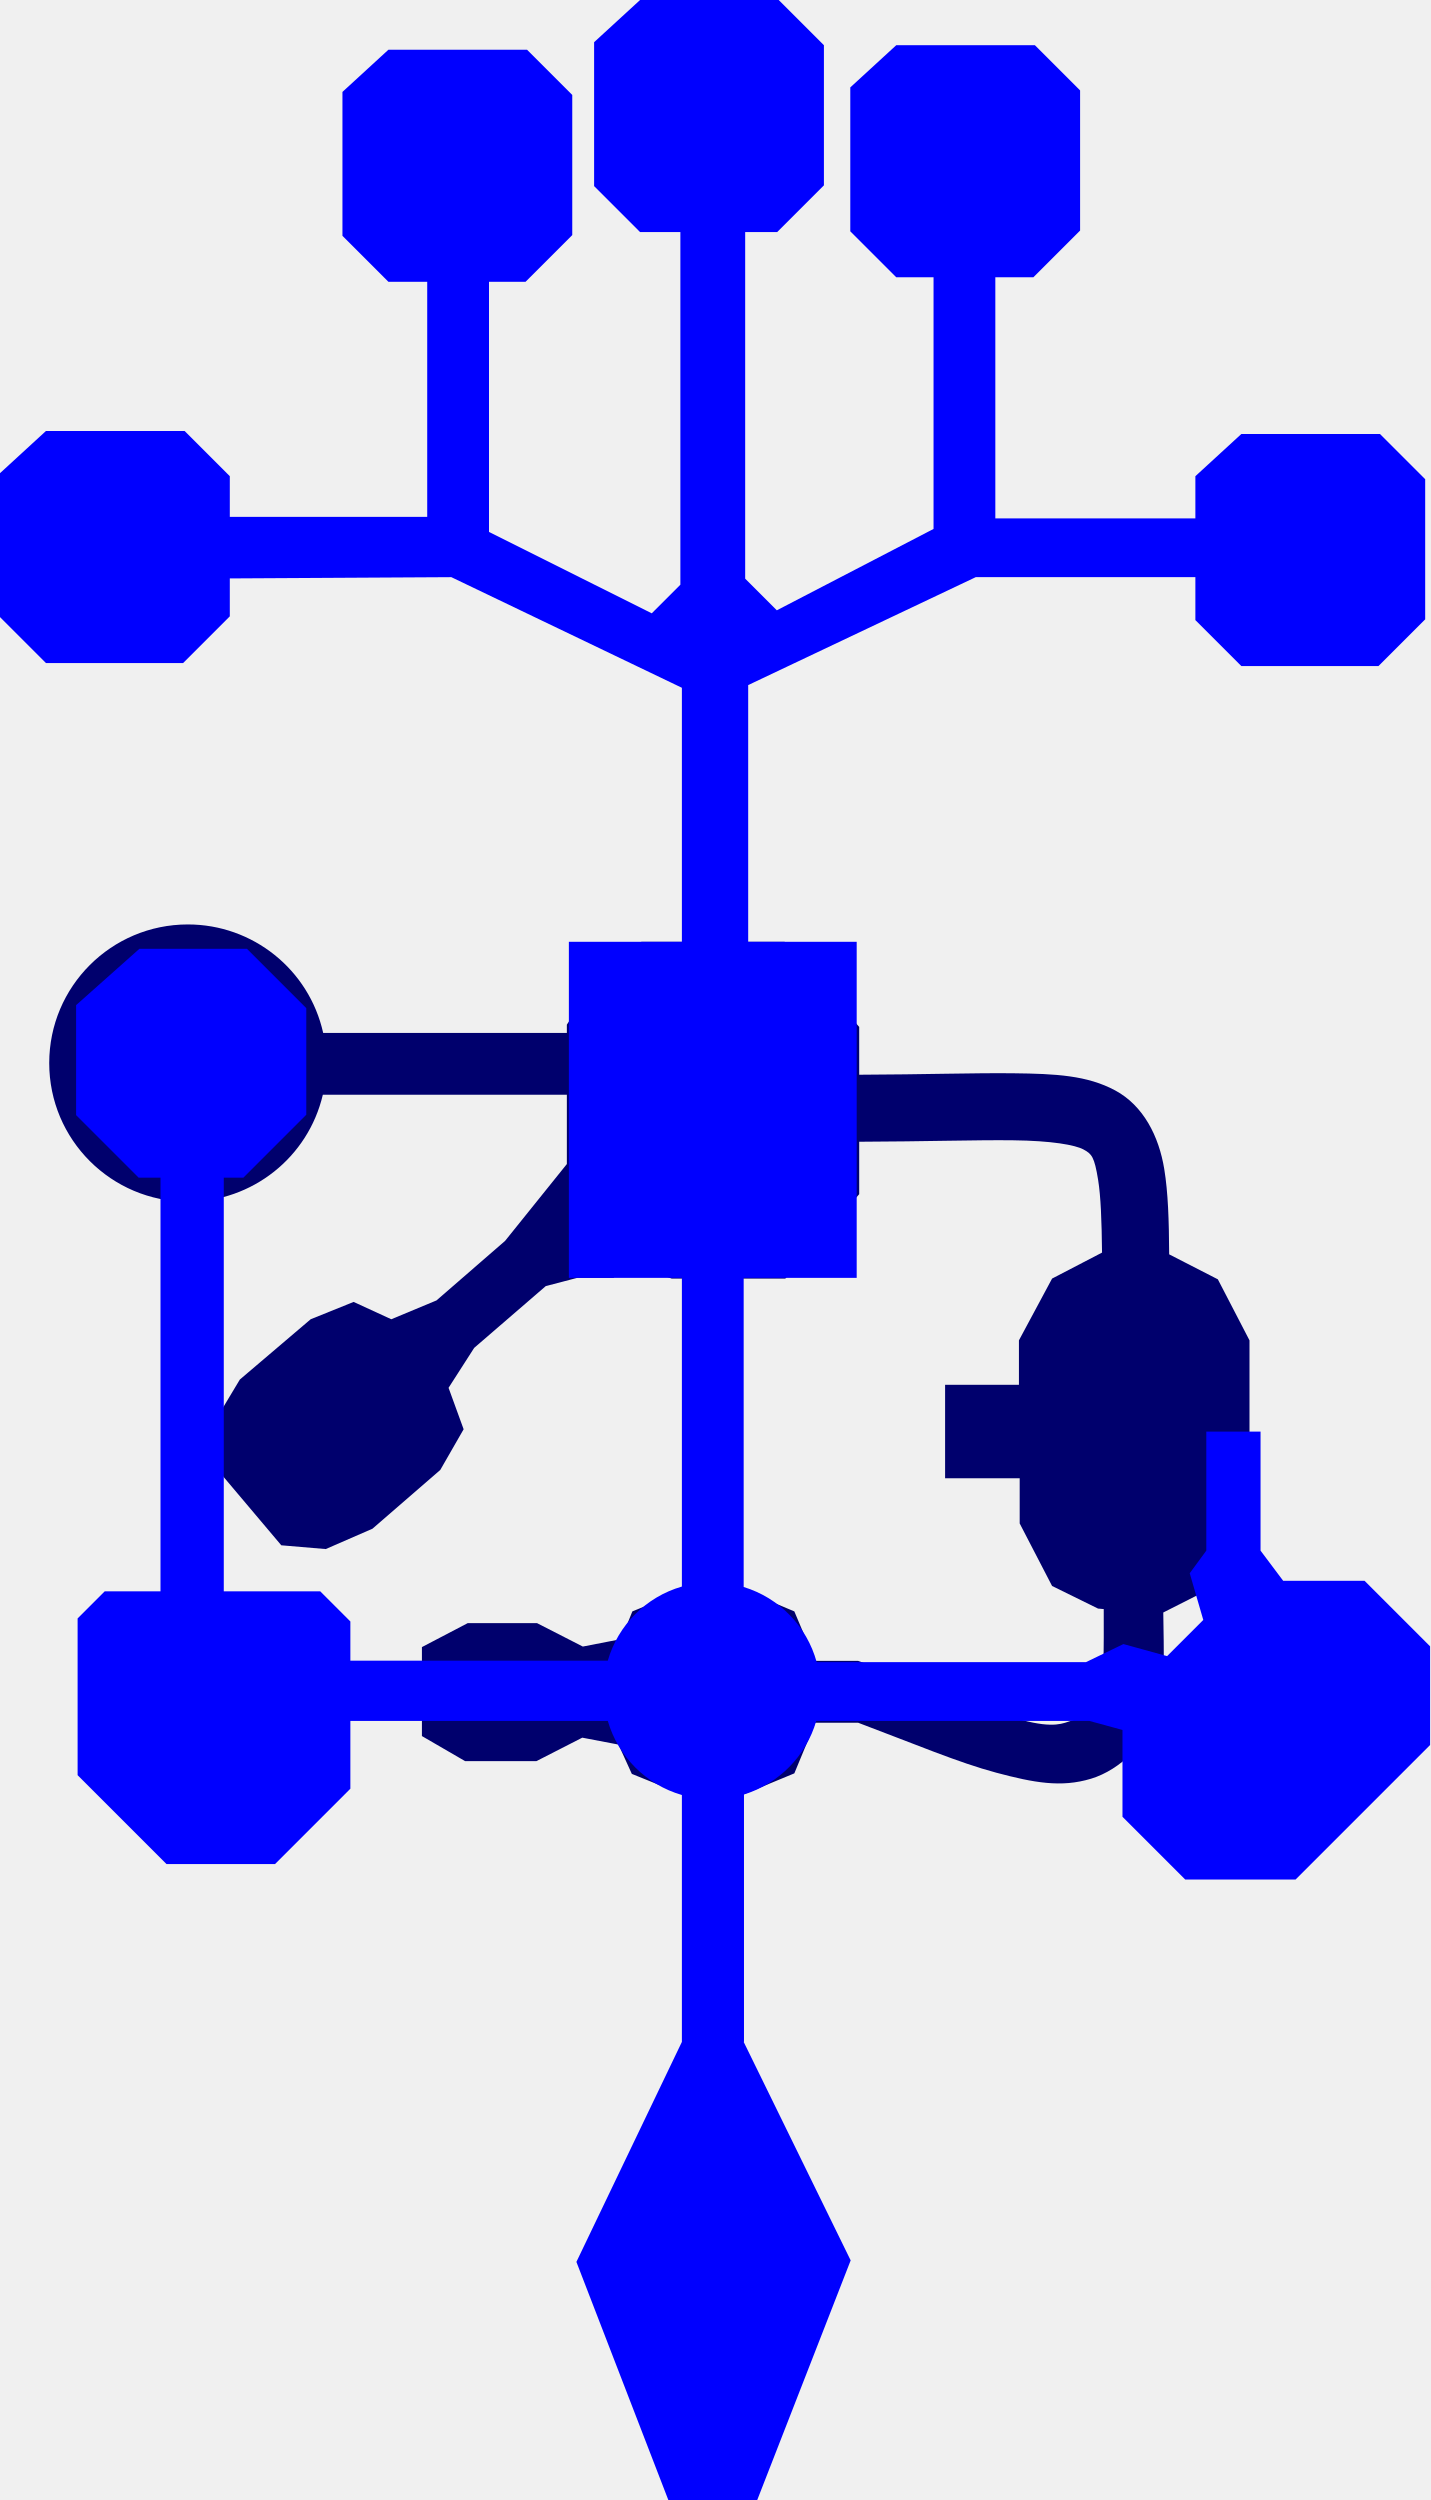
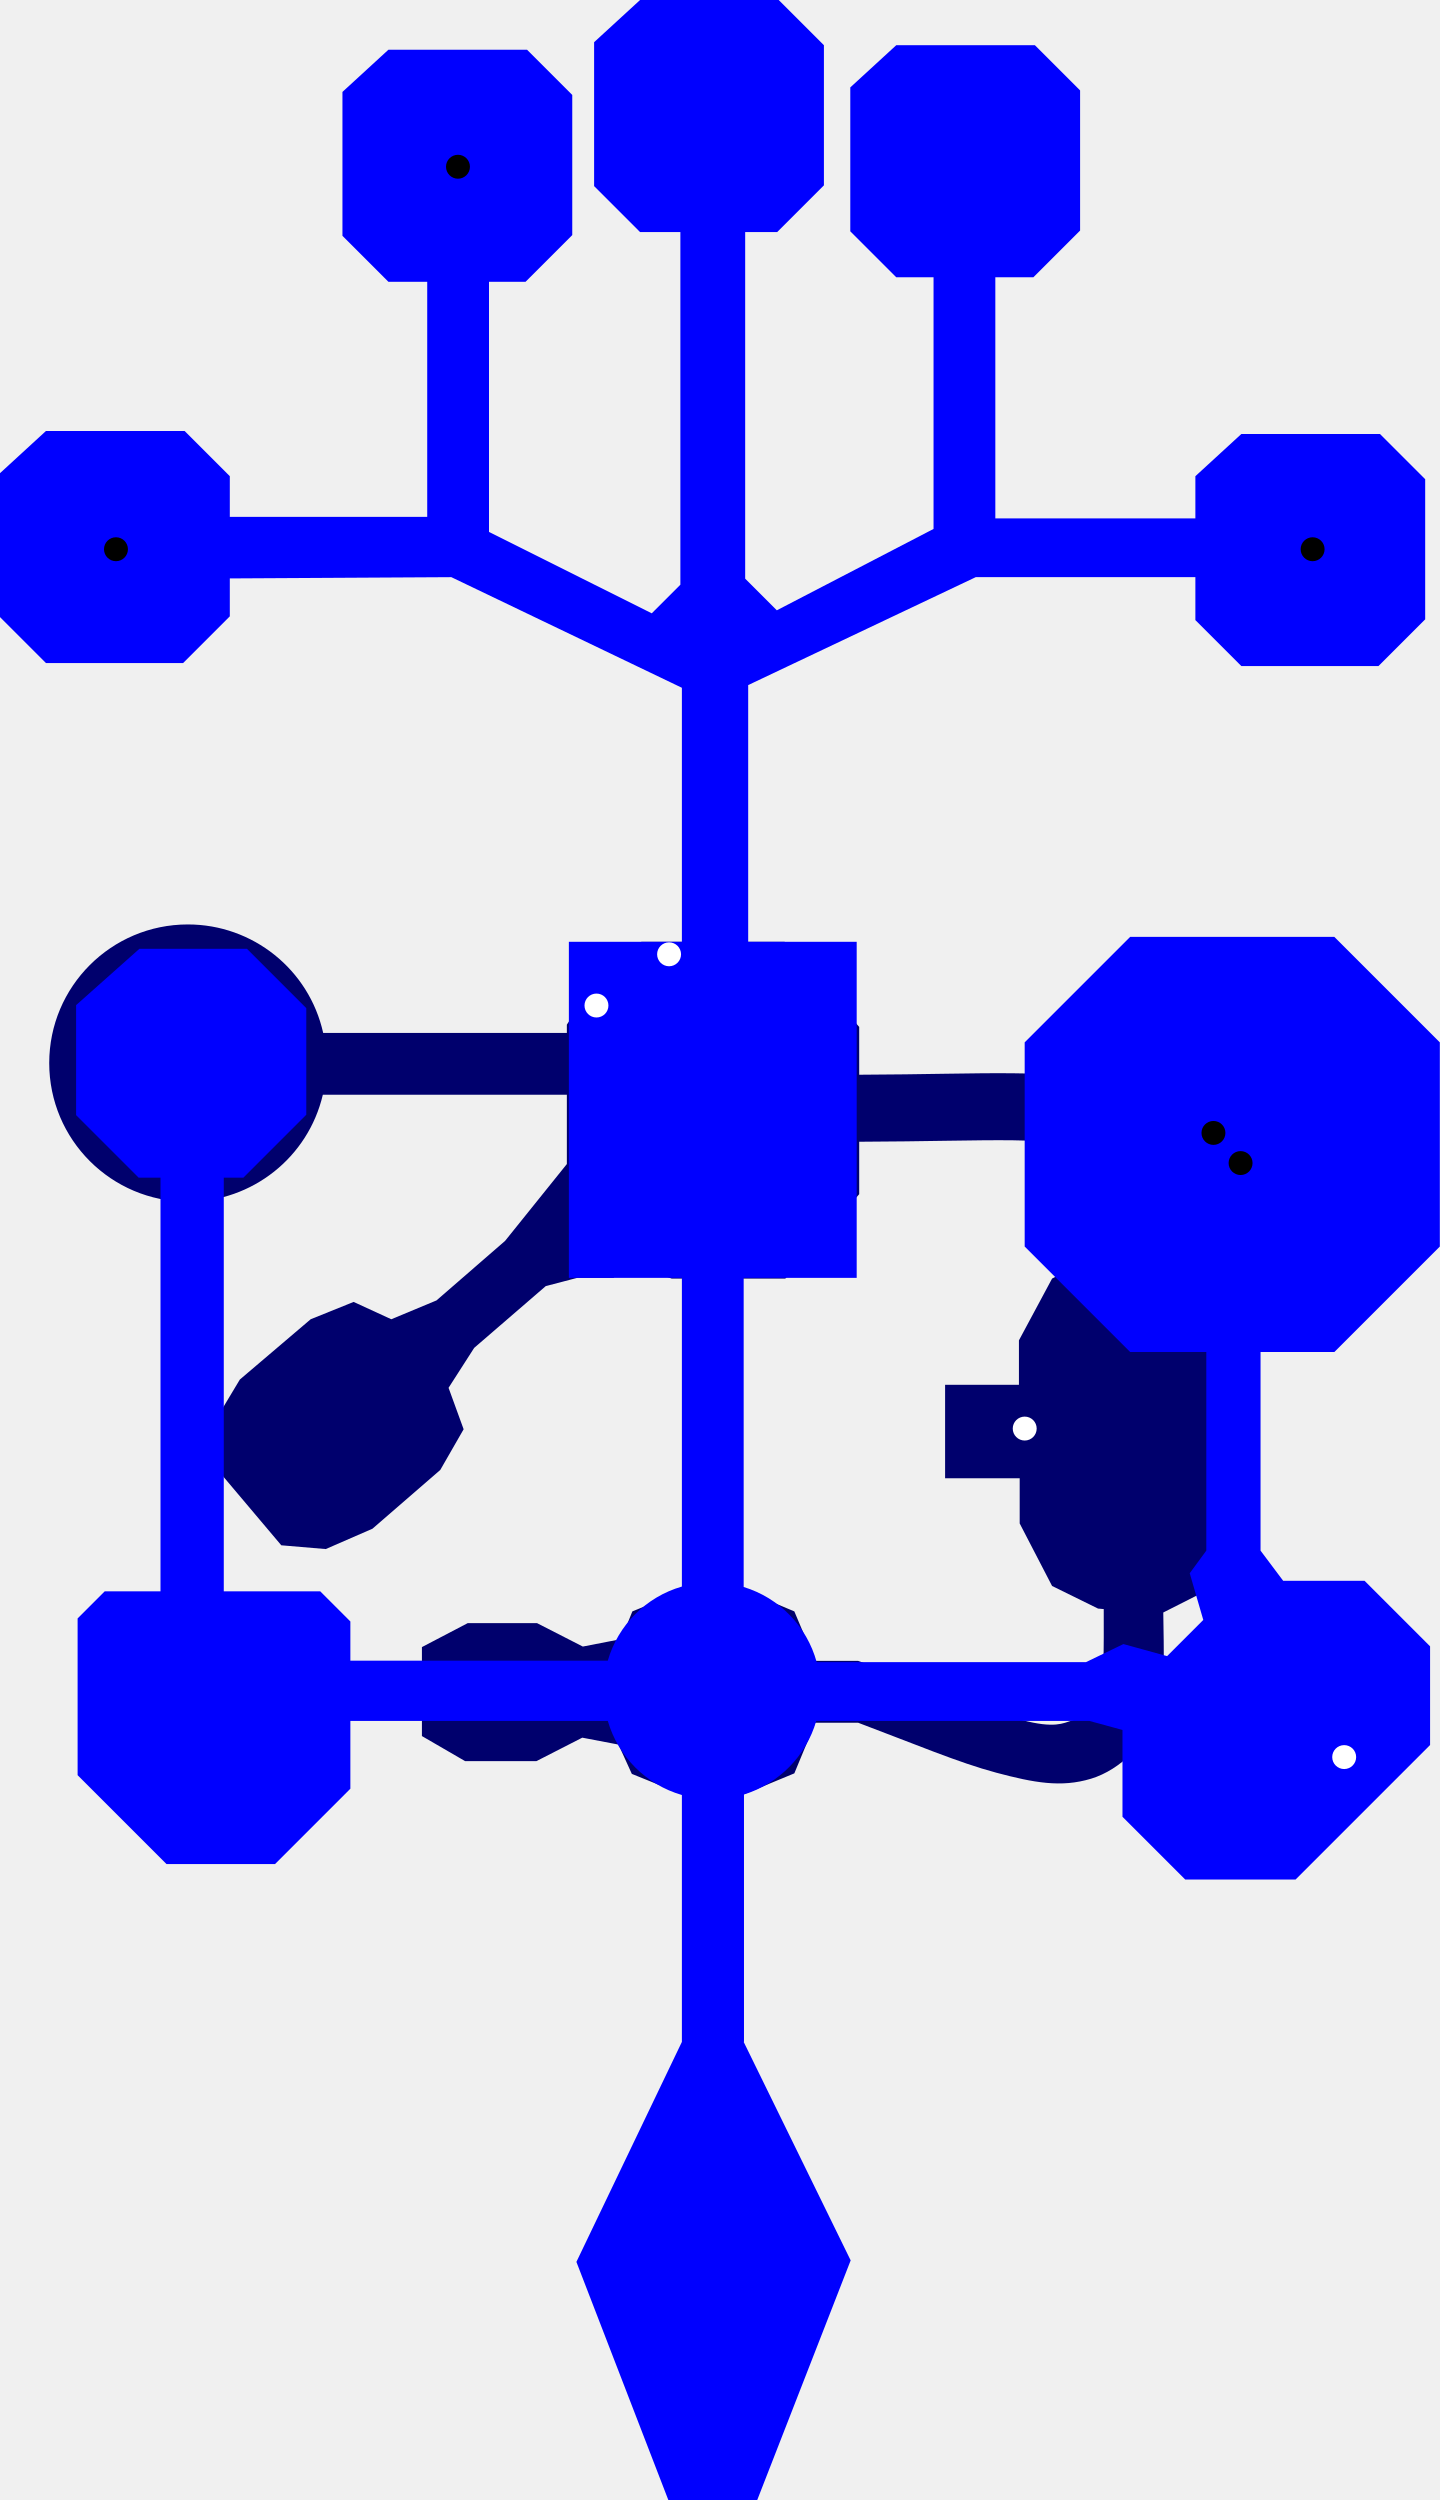
- <svg xmlns="http://www.w3.org/2000/svg" viewBox="0 0 1493.838 2611.461" height="2611.461" width="1493.838" id="svg2586" version="1.1">
+ <svg xmlns="http://www.w3.org/2000/svg" version="1.1" id="svg2586" width="1504.018" height="2611.461" viewBox="0 0 1504.018 2611.461">
  <defs id="defs2590" />
-   <g transform="translate(-54.30664,-7.871094)" id="g2594">
-     <path d="m 250.545,973.527 a 144.819,144.819 0 0 0 -144.82,144.818 144.819,144.819 0 0 0 144.82,144.818 144.819,144.819 0 0 0 140.994,-111.762 h 254.894 v 72.41 l -64.537,80.279 -71.623,62.178 -47.225,19.676 -39.352,-18.102 -44.863,18.102 -73.982,62.965 -25.973,43.289 -3.148,44.074 72.408,85.791 46.438,3.934 48.797,-21.25 70.836,-61.391 24.398,-42.5 -15.742,-43.289 26.762,-41.715 74.769,-64.539 33.057,-8.656 h 37.779 l 15.74,-15.742 44.863,16.529 h 118.846 l 77.131,-88.15 v -54.772 c 69.051,-0.238 121.815,-1.974 160.281,-1.531 41.236,0.475 65.314,4.912 73.992,9.588 8.678,4.676 11.368,7.565 15.283,31.666 2.767,17.033 3.754,42.45 4.104,76.07 l -52.172,27.129 -34.631,64.539 v 46.435 h -77.133 v 97.596 h 77.92 v 47.223 l 33.844,65.326 48.01,23.611 5.941,0.502 c 0.083,42.212 0.45,75.652 -4.705,93.111 -5.57,18.866 -20.541,20.881 -28.912,23.422 -8.372,2.541 -17.635,8.492 -51.928,-0.648 -34.292,-9.14 -112.54,-39.79 -170.959,-61.746 h -44.924 l -21.771,-51.707 -83.48,-35.062 -85.707,35.062 -11.688,28.939 -40.07,7.791 -47.861,-24.486 h -72.35 l -47.861,25.043 v 92.941 l 45.078,26.158 h 74.576 l 47.861,-24.488 37.846,7.234 13.912,30.609 85.15,34.506 84.594,-35.062 21.859,-52.869 h 44.836 c 58.853,22.119 104.926,41.694 144.273,52.182 39.347,10.487 67.763,15.751 98.941,6.289 31.178,-9.462 59.989,-38.634 69.422,-70.582 8.55,-28.957 6.52,-60.457 6.064,-103.055 l 57.791,-29.27 32.27,-66.113 v -188.893 l -33.057,-63.752 -50.848,-26.094 c -0.2,-35.625 -1.109,-64.3 -5.141,-89.117 -5.578,-34.338 -21.876,-66.277 -51.174,-82.064 -29.298,-15.787 -62.184,-17.45 -106.393,-17.959 -41.19,-0.474 -93.276,1.279 -161.086,1.524 v -49.955 l -77.918,-88.937 h -149.541 l -41.715,32.269 -36.205,54.307 v 8.658 H 391.898 A 144.819,144.819 0 0 0 250.545,973.527 Z" style="fill:#00006d;fill-opacity:1;stroke:none;stroke-linecap:round;stroke-linejoin:bevel;stop-color:#000000" id="path3253" />
-     <path d="M 722.914,7.871 674.902,51.945 V 202.273 l 48.012,48.012 h 42.107 v 368.344 l -29.908,29.908 L 565.107,563.533 V 302.23 h 38.174 l 48.797,-48.797 V 107.039 L 604.855,59.816 H 460.035 L 412.025,103.893 V 254.221 l 48.01,48.01 h 40.535 v 245.562 H 294.359 V 505.291 L 247.137,458.068 H 102.318 l -48.012,44.074 v 150.33 l 48.012,48.01 H 245.562 l 48.797,-48.797 V 612.088 L 525.756,610.758 766.596,726.307 V 991.693 H 648.537 V 1342.723 H 766.596 v 322.432 a 113.336,113.336 0 0 0 -77.393,77.394 H 420.289 v -40.928 l -31.482,-31.482 H 288.064 V 1238.043 h 20.463 l 65.719,-65.719 V 1060.955 L 312.266,998.975 H 199.912 l -66.111,58.832 v 114.91 l 65.324,65.326 h 22.826 v 432.096 h -58.242 l -28.334,28.334 v 163.709 l 92.871,92.873 h 113.338 l 78.705,-78.707 v -70.834 h 268.914 a 113.336,113.336 0 0 0 77.393,77.392 v 257.895 l -110.189,229.82 96.021,248.711 h 92.873 l 97.596,-250.285 -111.762,-228.246 h 0.328 v -258.461 a 113.336,113.336 0 0 0 75.49,-76.826 h 285.197 l 34.678,9.443 v 90.709 l 65.523,65.523 h 115.303 l 140.49,-140.49 v -103.105 l -68.475,-68.475 h -85.002 l -23.611,-31.482 v -124.353 h -56.668 v 124.353 l -17.316,23.613 14.168,48.797 -37.779,37.779 -45.648,-12.594 -39.129,18.891 H 907.396 a 113.336,113.336 0 0 0 -76.262,-78.5 V 1342.723 H 949.193 V 991.693 H 835.857 V 723.492 L 1073.549,610.758 h 229.428 v 44.861 l 48.01,48.012 h 143.244 l 48.799,-48.799 V 508.439 l -47.225,-47.223 h -144.818 l -48.01,44.074 v 44.076 H 1094.012 V 297.508 h 39.746 l 48.799,-48.797 V 102.318 L 1135.332,55.094 H 990.514 L 942.504,99.17 V 249.498 l 48.01,48.01 h 38.959 V 560.387 L 865.766,645.389 832.709,612.332 V 250.285 h 33.449 l 48.797,-48.799 V 55.094 L 867.732,7.871 Z" style="fill:#0000ff;fill-opacity:1;stroke:none;stroke-width:1px;stroke-linecap:butt;stroke-linejoin:miter;stroke-opacity:1" id="path3169" />
+   <g id="g2594" transform="translate(-54.30664,-7.871094)">
+     <path id="path3253" style="fill:#00006d;fill-opacity:1;stroke:none;stroke-linecap:round;stroke-linejoin:bevel;stop-color:#000000" d="m 250.545,973.527 a 144.819,144.819 0 0 0 -144.82,144.818 144.819,144.819 0 0 0 144.82,144.818 144.819,144.819 0 0 0 140.994,-111.762 h 254.894 v 72.41 l -64.537,80.279 -71.623,62.178 -47.225,19.676 -39.352,-18.102 -44.863,18.102 -73.982,62.965 -25.973,43.289 -3.148,44.074 72.408,85.791 46.438,3.934 48.797,-21.25 70.836,-61.391 24.398,-42.5 -15.742,-43.289 26.762,-41.715 74.769,-64.539 33.057,-8.656 h 37.779 l 15.74,-15.742 44.863,16.529 h 118.846 l 77.131,-88.15 v -54.772 c 69.051,-0.238 121.815,-1.974 160.281,-1.531 41.236,0.475 65.314,4.912 73.992,9.588 8.678,4.676 11.368,7.565 15.283,31.666 2.767,17.033 3.754,42.45 4.104,76.07 l -52.172,27.129 -34.631,64.539 v 46.435 h -77.133 v 97.596 h 77.92 v 47.223 l 33.844,65.326 48.01,23.611 5.941,0.502 c 0.083,42.212 0.45,75.652 -4.705,93.111 -5.57,18.866 -20.541,20.881 -28.912,23.422 -8.372,2.541 -17.635,8.492 -51.928,-0.648 -34.292,-9.14 -112.54,-39.79 -170.959,-61.746 h -44.924 l -21.771,-51.707 -83.48,-35.062 -85.707,35.062 -11.688,28.939 -40.07,7.791 -47.861,-24.486 h -72.35 l -47.861,25.043 v 92.941 l 45.078,26.158 h 74.576 l 47.861,-24.488 37.846,7.234 13.912,30.609 85.15,34.506 84.594,-35.062 21.859,-52.869 h 44.836 c 58.853,22.119 104.926,41.694 144.273,52.182 39.347,10.487 67.763,15.751 98.941,6.289 31.178,-9.462 59.989,-38.634 69.422,-70.582 8.55,-28.957 6.52,-60.457 6.064,-103.055 l 57.791,-29.27 32.27,-66.113 v -188.893 l -33.057,-63.752 -50.848,-26.094 c -0.2,-35.625 -1.109,-64.3 -5.141,-89.117 -5.578,-34.338 -21.876,-66.277 -51.174,-82.064 -29.298,-15.787 -62.184,-17.45 -106.393,-17.959 -41.19,-0.474 -93.276,1.279 -161.086,1.524 v -49.955 l -77.918,-88.937 h -149.541 l -41.715,32.269 -36.205,54.307 v 8.658 H 391.898 A 144.819,144.819 0 0 0 250.545,973.527 Z" />
+     <path transform="translate(54.30664,7.871094)" d="M 668.607,0 620.596,44.074 V 194.402 l 48.012,48.012 h 42.107 v 368.344 l -29.908,29.908 -170.006,-85.004 V 294.359 h 38.174 L 597.771,245.562 V 99.168 L 550.549,51.945 H 405.729 L 357.719,96.021 V 246.35 l 48.01,48.01 h 40.535 v 245.562 H 240.053 V 497.42 L 192.83,450.197 H 48.012 L 0,494.271 v 150.33 l 48.012,48.01 H 191.256 l 48.797,-48.797 V 604.217 l 231.396,-1.33 240.84,115.549 V 983.822 H 594.23 v 351.029 h 118.059 v 322.432 c -37.37,10.806 -66.587,40.024 -77.393,77.394 H 365.982 V 1693.75 L 334.5,1662.268 H 233.758 v -432.096 h 20.463 l 65.719,-65.719 V 1053.084 L 257.959,991.104 H 145.605 l -66.111,58.832 v 114.91 l 65.324,65.326 h 22.826 v 432.096 h -58.242 l -28.334,28.334 v 163.709 l 92.871,92.873 h 113.338 l 78.705,-78.707 v -70.834 h 268.914 c 10.806,37.37 40.023,66.587 77.393,77.393 v 257.894 l -110.189,229.82 96.021,248.711 h 92.873 l 97.596,-250.285 -111.762,-228.246 h 0.328 v -258.461 c 36.502,-11.252 64.88,-40.133 75.49,-76.826 h 285.197 l 34.678,9.443 v 90.709 l 65.523,65.523 h 115.303 l 140.49,-140.49 v -103.105 l -68.475,-68.475 h -85.002 l -23.611,-31.482 v -207.461 h 77.076 l 110.191,-110.191 V 1088.84 L 1393.826,978.648 h -213.272 l -110.191,110.191 v 213.274 l 110.191,110.191 h 79.527 v 207.461 l -17.316,23.613 14.168,48.797 -37.779,37.779 -45.648,-12.594 -39.129,18.891 H 853.09 c -10.265,-37.52 -39.054,-67.154 -76.262,-78.5 v -322.9 h 118.059 V 983.822 H 781.551 V 715.621 L 1019.242,602.887 h 229.428 v 44.861 l 48.01,48.012 h 143.244 l 48.799,-48.799 V 500.568 L 1441.498,453.346 h -144.818 l -48.01,44.074 v 44.076 H 1039.705 V 289.637 h 39.746 L 1128.25,240.84 V 94.447 l -47.225,-47.225 H 936.207 L 888.197,91.299 V 241.627 l 48.01,48.01 h 38.959 v 262.879 L 811.459,637.518 778.402,604.461 V 242.414 h 33.449 l 48.797,-48.799 V 47.223 L 813.426,0 Z" style="display:inline;fill:#0000ff;fill-opacity:1;stroke:none;stroke-width:1px;stroke-linecap:butt;stroke-linejoin:miter;stroke-opacity:1" id="path3169" />
+     <circle r="12.5" cy="581.59" cx="1425.444" id="path832" style="fill:#000000;stroke-width:3.182;stop-color:#000000" />
+     <circle style="fill:#000000;stroke-width:3.182;stop-color:#000000" id="path832-7" cx="175.444" cy="581.59" r="12.5" />
+     <circle style="fill:#000000;stroke-width:3.182;stop-color:#000000" id="path832-6" cx="532.7" cy="182.053" r="12.5" />
+     <circle style="fill:#000000;stroke-width:3.182;stop-color:#000000" id="path832-3" cx="1321.86" cy="1191.311" r="12.5" />
+     <circle style="fill:#000000;stroke-width:3.182;stop-color:#000000" id="path832-9" cx="1350.194" cy="1222.793" r="12.5" />
+     <circle style="fill:#ffffff;stroke-width:3.182;stop-color:#000000" id="path832-68" cx="1458.42" cy="1843.292" r="12.5" />
+     <circle style="fill:#ffffff;stroke-width:3.182;stop-color:#000000" id="path832-91" cx="1124.707" cy="1500.135" r="12.5" />
+     <circle style="fill:#ffffff;stroke-width:3.182;stop-color:#000000" id="path832-2" cx="677.361" cy="1058.233" r="12.5" />
+     <circle style="fill:#ffffff;stroke-width:3.182;stop-color:#000000" id="path832-77" cx="753.215" cy="1004.713" r="12.5" />
  </g>
</svg>
